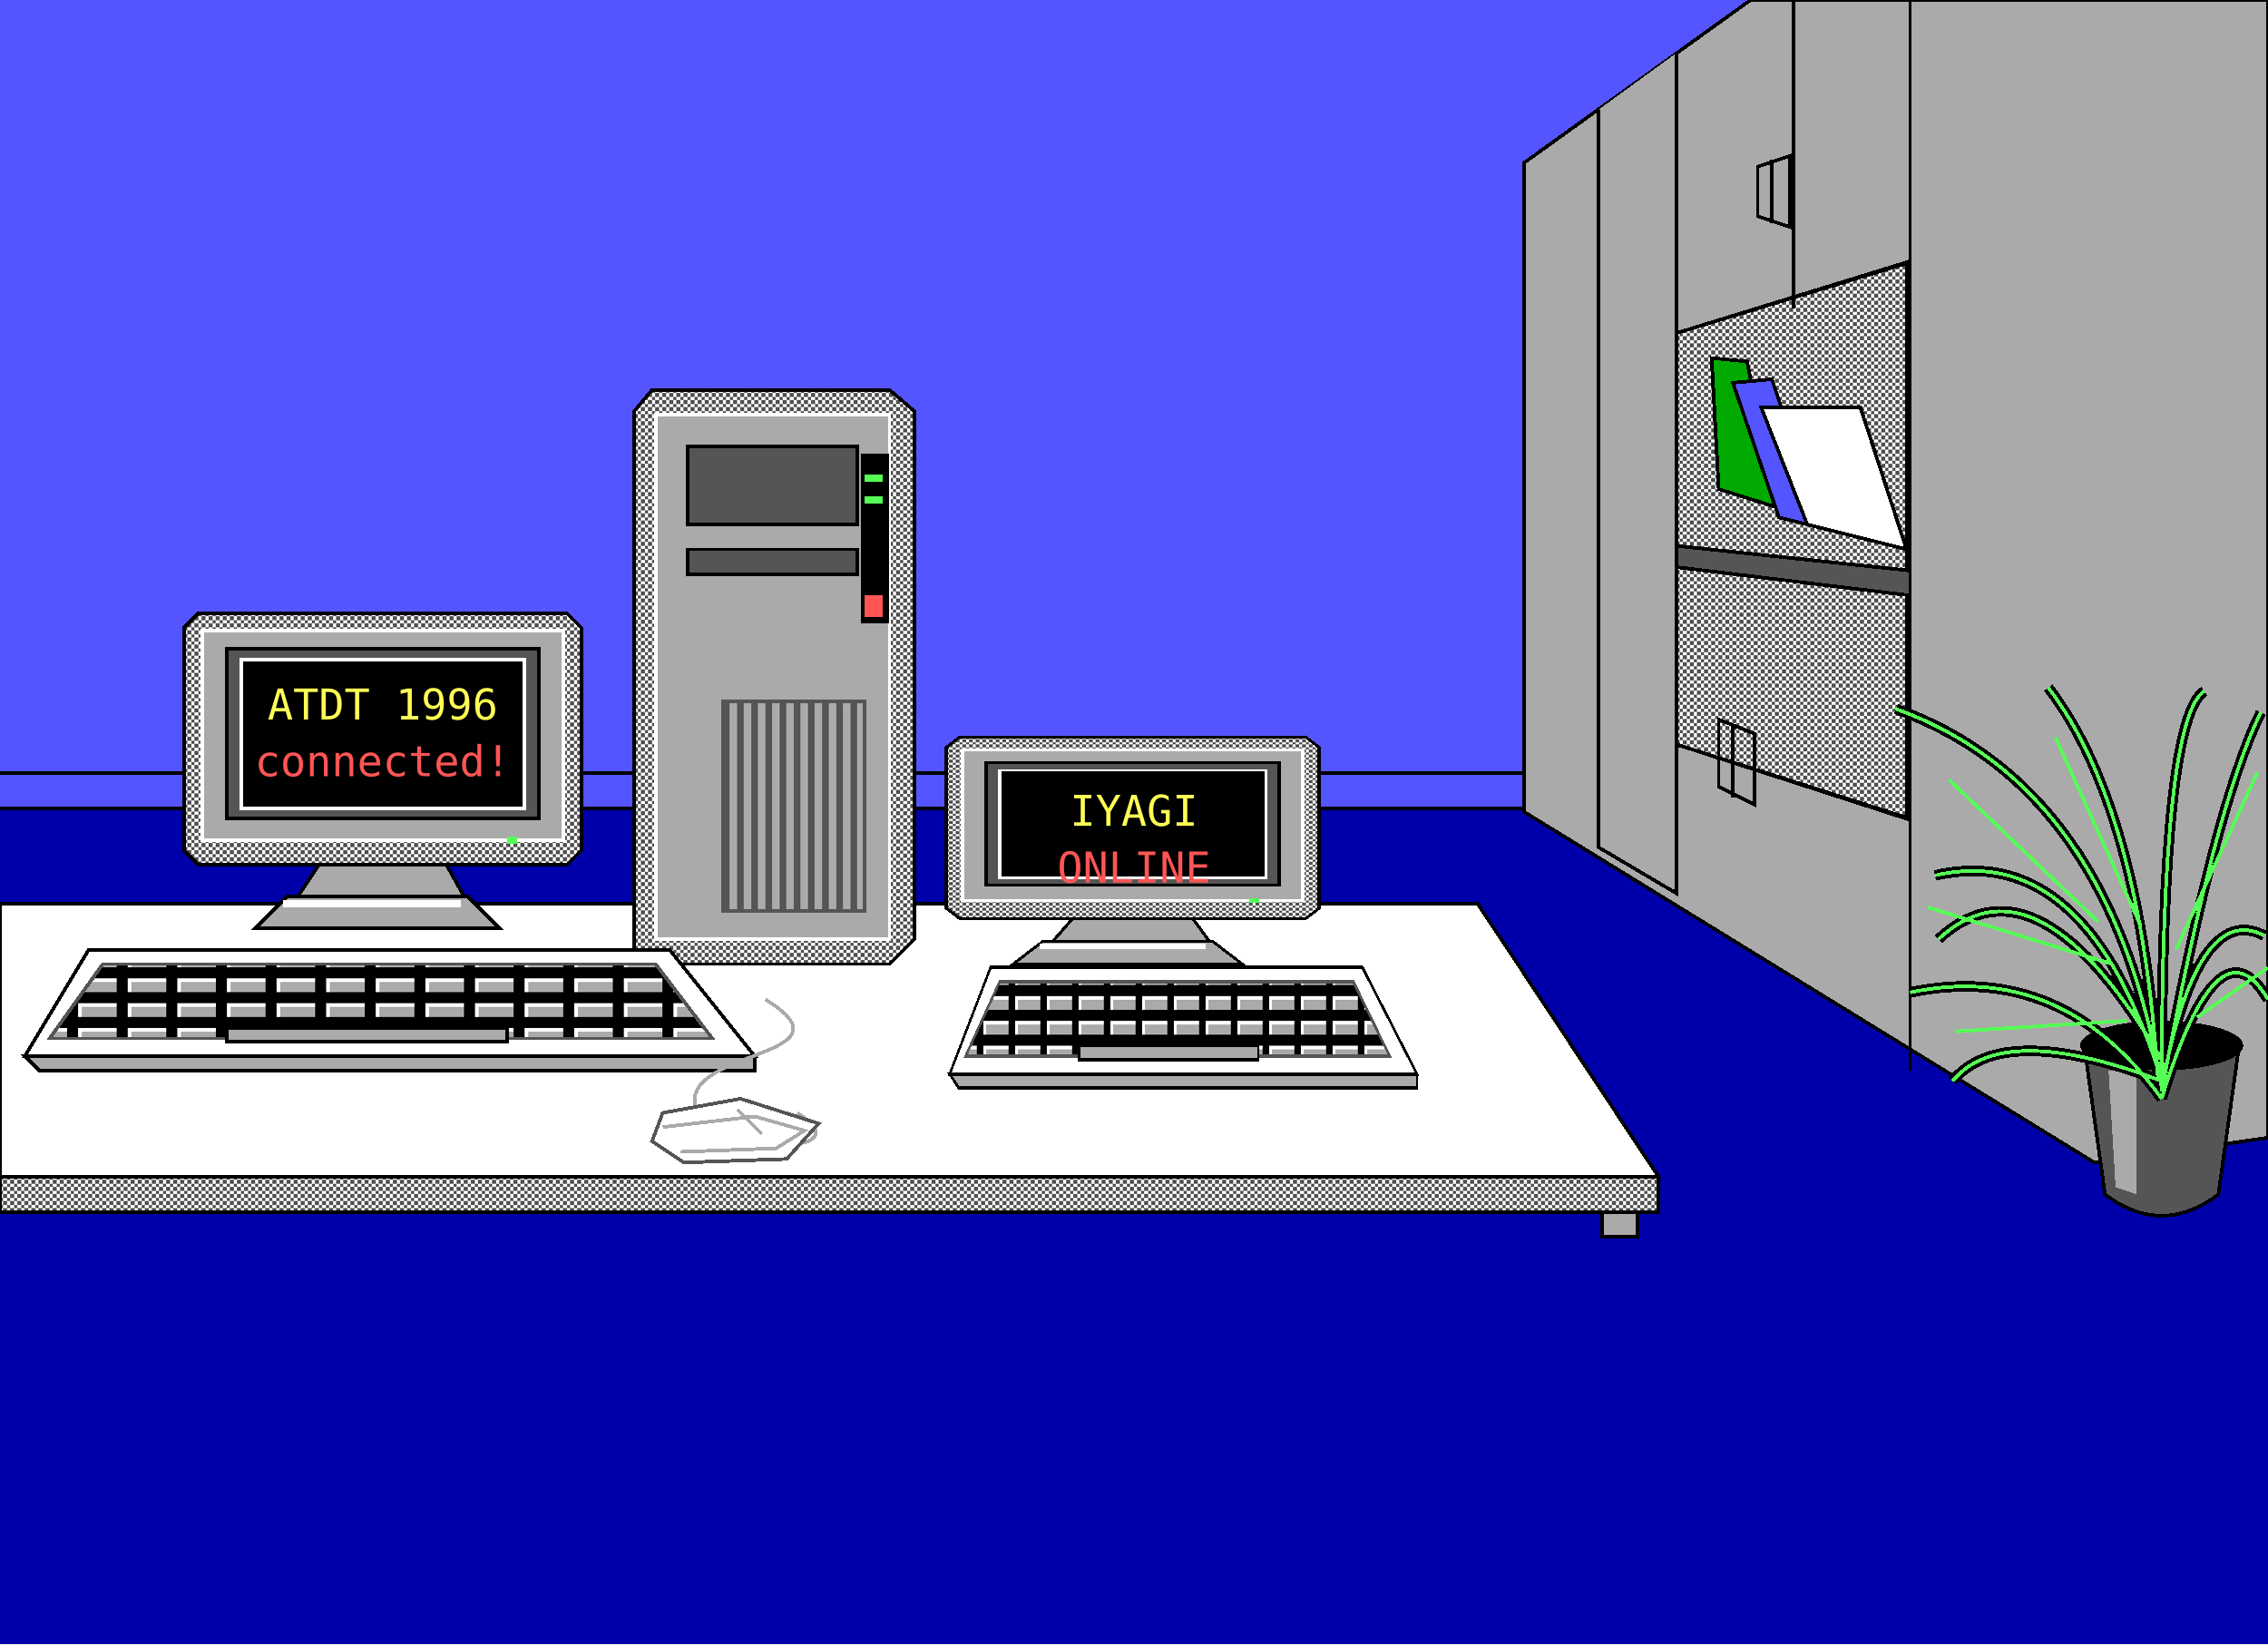
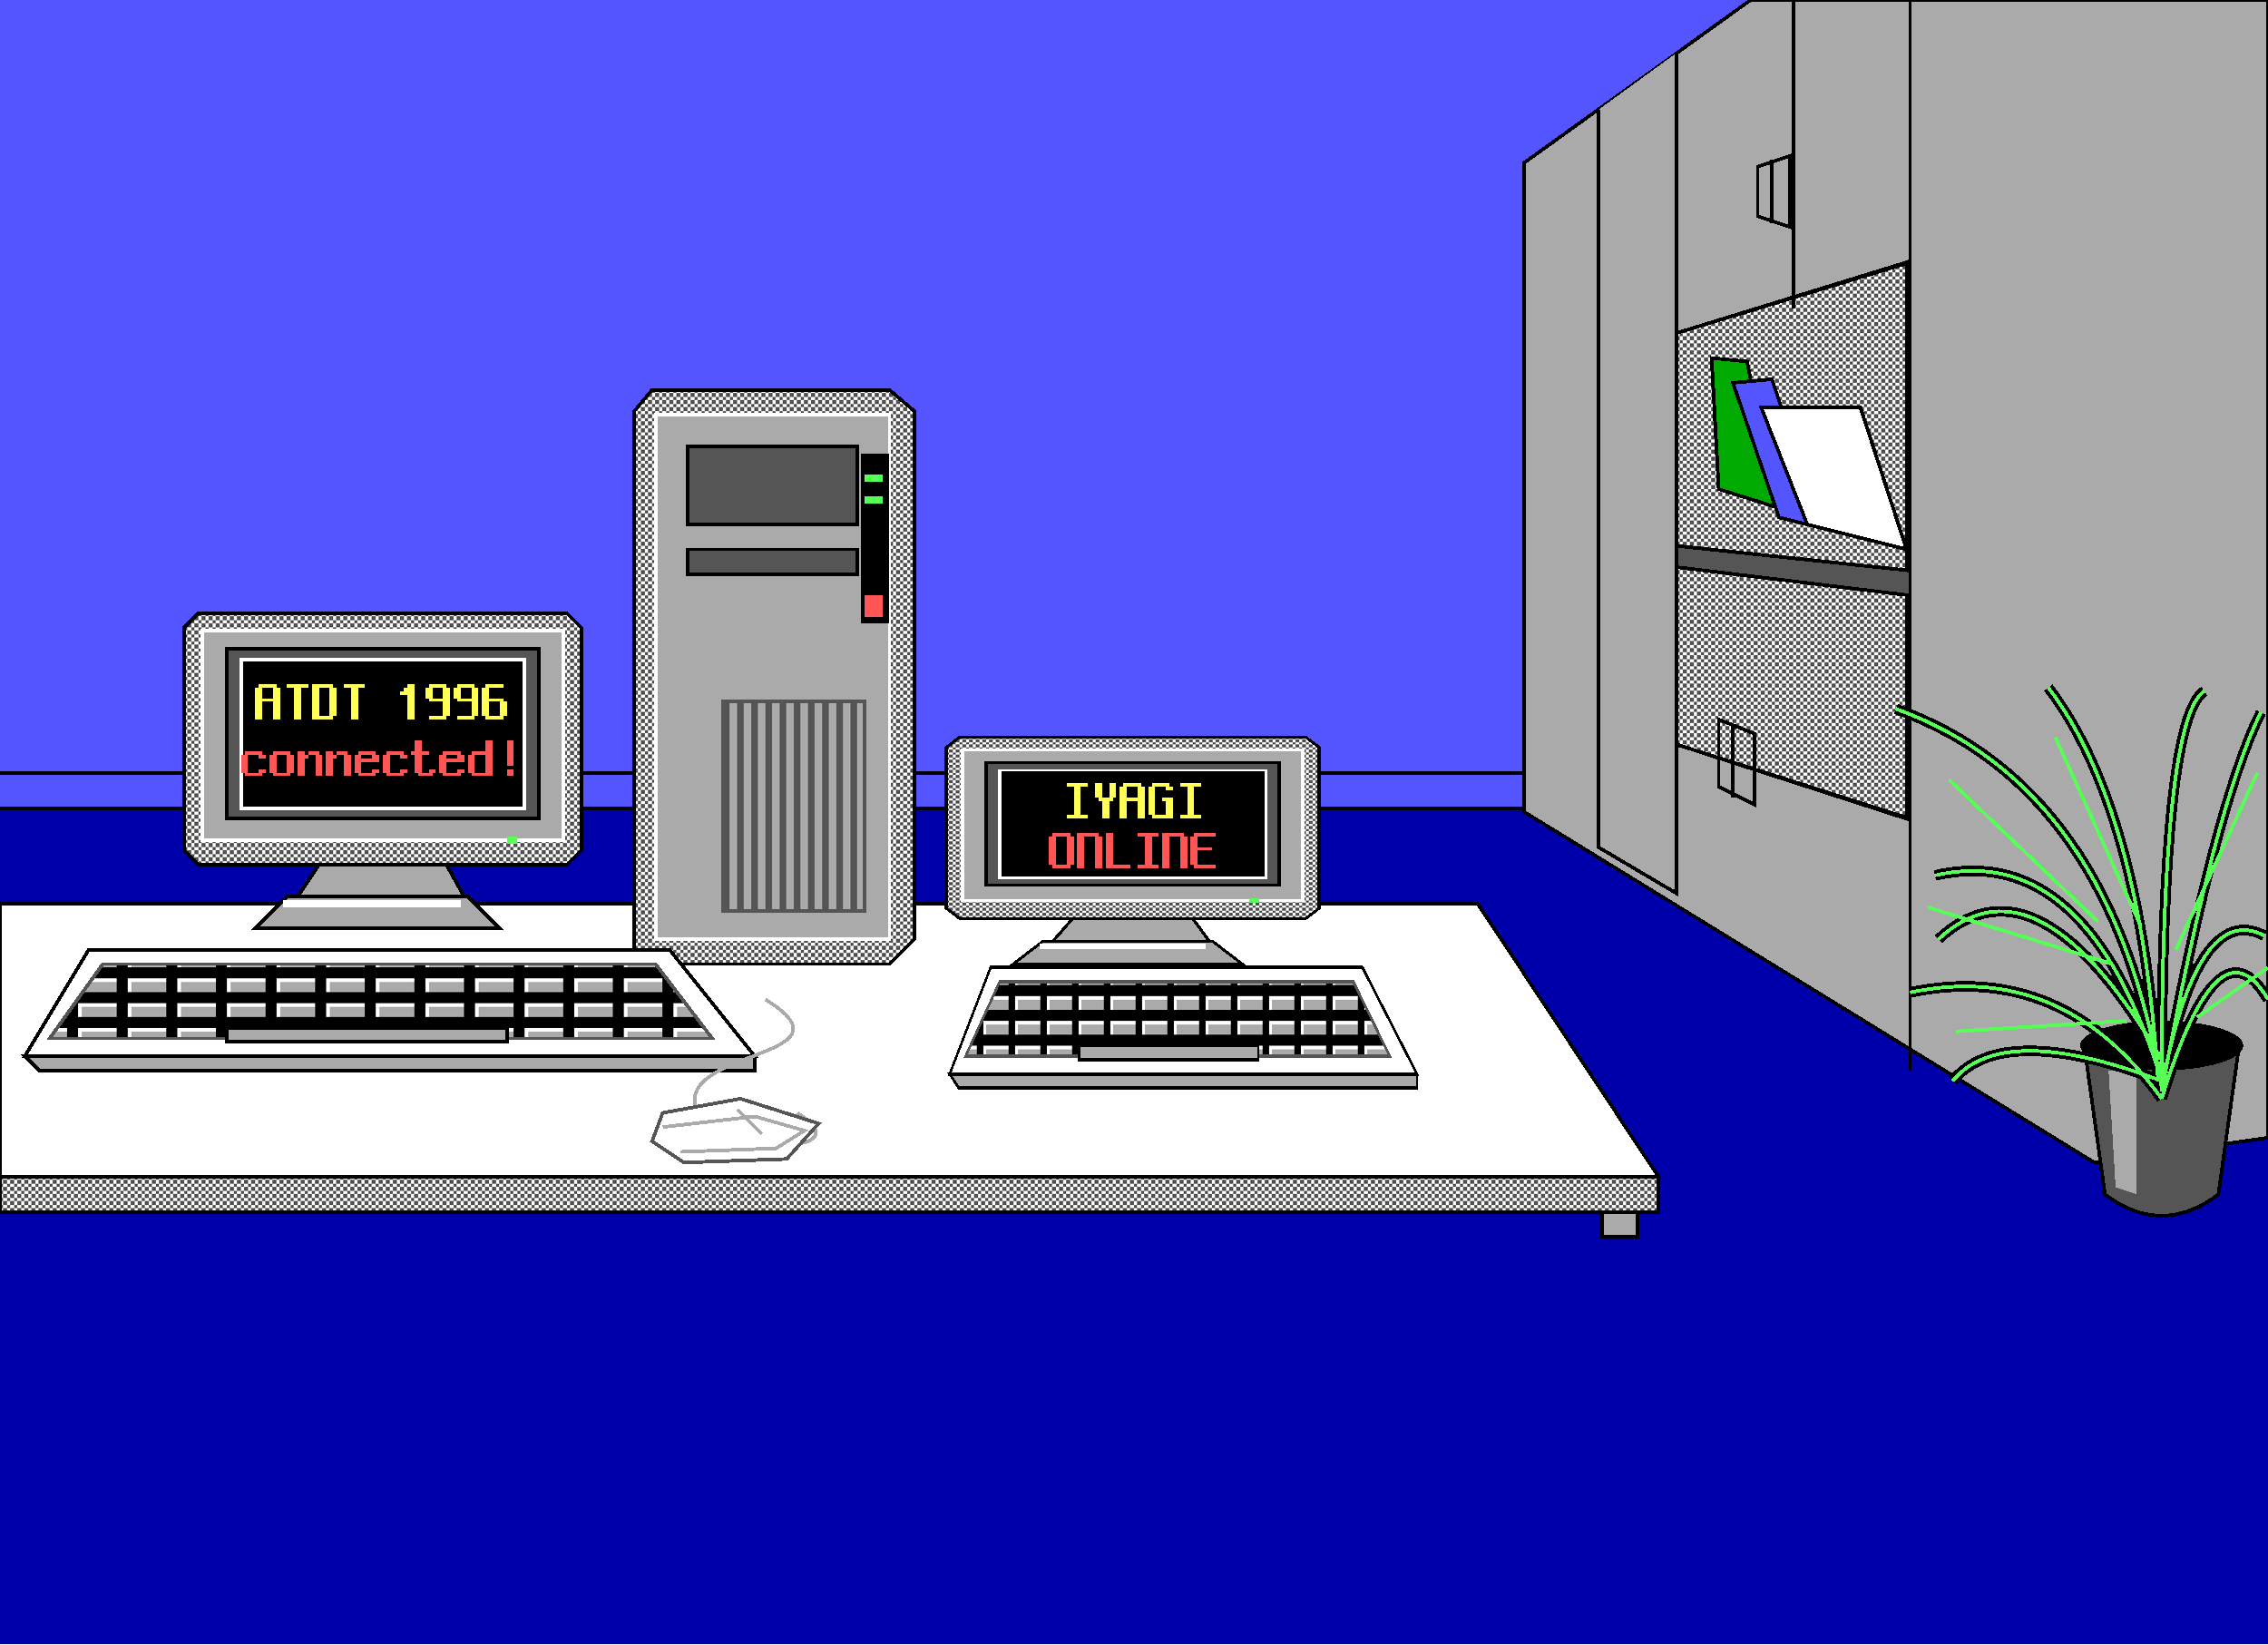
<svg xmlns="http://www.w3.org/2000/svg" width="640" height="464" viewBox="0 0 640 464" shape-rendering="crispEdges">
  <defs>
    <pattern id="dots" width="2" height="2" patternUnits="userSpaceOnUse">
      <path fill="#fff" d="M0 0h2v2H0z" />
      <path fill="#555" d="M0 0h1v1H0zM1 1h1v1H1z" />
    </pattern>
    <pattern id="vents" width="4" height="2" patternUnits="userSpaceOnUse">
      <path fill="#aaa" d="M0 0h4v2H0z" />
      <path fill="#555" d="M0 0h2v2H0z" />
    </pattern>
    <pattern id="keys" width="14" height="7" patternUnits="userSpaceOnUse">
      <path fill="#000" d="M0 0h14v7H0z" />
      <path fill="#fff" d="M1 1h11v4H1z" />
      <path fill="#aaa" d="M2 2h10v3H2z" />
    </pattern>
    <g id="keyboard">
      <path fill="#fff" stroke="#000" d="M18 0h164l24 30H0z" />
      <path fill="url(#keys)" stroke="#555" d="M22 4h156l16 21H7z" />
      <path fill="#aaa" stroke="#000" d="M0 30h206v4H4z" />
      <path fill="#aaa" stroke="#000" d="M57 22h79v4H57z" />
    </g>
    <g id="monitor">
      <path fill="url(#dots)" stroke="#000" d="M4 0h104l4 4v63l-4 4H4l-4-4V4z" />
      <path fill="#aaa" stroke="#fff" d="M5 5h102v59H5z" />
      <path fill="#555" stroke="#000" d="M12 10h88v48H12z" />
      <path fill="#000" stroke="#fff" d="M16 13h80v42H16z" />
      <path fill="#aaa" stroke="#000" d="M38 71h36l5 9H32zM29 80h51l9 9H20z" />
      <path fill="#fff" d="M28 81h50v2H28z" />
      <path fill="#55ff55" d="M91 63h3v2h-3z" />
    </g>
+     <path id="dot-0021" d="M3.0 -10.0H5.0V-3.0H3.0ZM3.0 -2.0H5.0V0.0H3.0Z" />
+     <path id="dot-0031" d="M1.0 -8.0H2.0V-9.0H3.0V-10.0H5.0V0.0H3.0V-7.0H1.0Z" />
+     <path id="dot-0036" d="M0.0 -9.0H1.0V-10.0H6.0V-9.0H2.0V-6.0H6.0V-5.0H7.0V-1.0H6.0V0.0H1.0V-1.0H0.0ZM2.0 -5.0V-1.0H5.0V-5.0Z" />
+     <path id="dot-0039" d="M0.0 -9.0H1.0V-10.0H6.0V-9.0H7.0V-1.0H6.0V0.0H1.0V-1.0H5.0V-5.0H1.0V-6.0H0.0ZM2.0 -9.0V-6.0H5.0V-9.0Z" />
+     <path id="dot-0041" d="M0.0 -9.0H1.0V-10.0H6.0V-9.0H7.0V0.0H5.0V-5.0H2.0V0.0H0.0ZM2.0 -9.0V-6.0H5.0V-9.0Z" />
+     <path id="dot-0044" d="M0.0 -10.0H6.0V-9.0H7.0V-1.0H6.0V0.0H0.0ZM2.0 -9.0V-1.0H5.0V-9.0Z" />
+     <path id="dot-0045" d="M0.0 -9.0H1.0V-10.0H7.0V-9.0H2.0V-6.0H6.0V-5.0H2.0V-1.0H7.0V0.0H1.0V-1.0H0.0Z" />
+     <path id="dot-0047" d="M0.0 -9.0H1.0V-10.0H6.0V-9.0H7.0V-8.0H5.0V-9.0H2.0V-1.0H5.0V-5.0H4.0V-6.0H7.0V0.0H1.0V-1.0H0.0Z" />
+     <path id="dot-0049" d="M1.0 -10.0H7.0V-9.0H5.0V-1.0H7.0V0.0H1.0V-1.0H3.0V-9.0H1.0Z" />
+     <path id="dot-004c" d="M0.0 -10.0H2.0V-1.0H7.0V0.0H0.0Z" />
+     <path id="dot-004e" d="M0.0 -10.0H6.0V-9.0H7.0V0.0H5.0V-9.0H2.0V0.0H0.0Z" />
+     <path id="dot-004f" d="M0.0 -9.0H1.0V-10.0H6.0V-9.0H7.0V-1.0H6.0V0.0H1.0V-1.0H0.0ZM2.0 -9.0V-1.0H5.0V-9.0Z" />
+     <path id="dot-0054" d="M1.0 -10.0H7.0V-9.0H5.0V0.0H3.0V-9.0H1.0Z" />
+     <path id="dot-0059" d="M1.0 -10.0H3.0V-6.0H5.0V-10.0H7.0V-6.0H6.0V-5.0H5.0V0.0H3.0V-5.0H2.0V-6.0H1.0Z" />
+     <path id="dot-0063" d="M0.0 -6.0H1.0V-7.0H6.0V-6.0H7.0V-5.0H5.0V-6.0H2.0V-1.0H5.0V-2.0H7.0V-1.0H6.0V0.0H1.0V-1.0H0.0Z" />
+     <path id="dot-0064" d="M0.0 -6.0H1.0V-7.0H5.0V-10.0H7.0V0.0H1.0V-1.0H0.0ZM2.0 -6.0V-1.0H5.0V-6.0Z" />
+     <path id="dot-0065" d="M0.0 -6.0H1.0V-7.0H6.0V-6.0H7.0V-4.0H2.0V-1.0H5.0V-2.0H7.0V-1.0H6.0V0.0H1.0V-1.0H0.0ZM2.0 -6.0V-5.0H5.0V-6.0Z" />
+     <path id="dot-006e" d="M0.0 -7.0H2.0V-6.0H3.0V-7.0H6.0V-6.0H7.0V0.0H5.0V-6.0H3.0V-5.0H2.0V0.0H0.0Z" />
+     <path id="dot-006f" d="M0.0 -6.0H1.0V-7.0H6.0V-6.0H7.0V-1.0H6.0V0.0H1.0V-1.0H0.0ZM2.0 -6.0V-1.0H5.0V-6.0Z" />
+     <path id="dot-0074" d="M0.0 -7.0H1.0V-10.0H3.0V-7.0H5.0V-6.0H3.0V-1.0H5.0V-2.0H7.0V-1.0H6.0V0.0H2.0V-1.0H1.0V-6.0H0.0Z" />
  </defs>
  <path fill="#55f" d="M0 0h640v464H0z" />
  <path fill="#00a" d="M0 228h640v236H0z" />
  <path fill="none" stroke="#000" d="M0 218h431M0 228h431" />
  <path fill="#aaa" stroke="#000" d="M430 46L494 0h146v321l-49 7-161-99z" />
  <path fill="url(#dots)" stroke="#000" d="M473 94l65-20v157l-65-21z" />
  <path fill="#aaa" stroke="#000" d="M451 31v208l22 13V15M506 0v87M539 0v302M473 94l66-20M473 159l66 4M473 210l66 21" />
  <path fill="#555" stroke="#000" d="M473 154l66 7v7l-66-8z" />
  <path fill="#0a0" stroke="#000" d="M485 138l-2-37 10 1 8 41z" />
  <path fill="#55f" stroke="#000" d="M502 146l-13-38 11-1 14 42z" />
  <path fill="#fff" stroke="#000" d="M510 148l-13-33h28l13 40z" />
  <path fill="none" stroke="#000" d="M496 47l9-3v20l-9-3zM500 45v18M485 203l10 4v20l-10-5zM489 205v20" />
  <path fill="#fff" stroke="#000" d="M0 255h417l51 77H0z" />
  <path fill="url(#dots)" stroke="#000" d="M0 332h468v10H0z" />
  <path fill="#aaa" stroke="#000" d="M452 342h10v7h-10z" />
  <use href="#monitor" x="52" y="173" />
-   <g font-family="monospace" font-size="12" text-anchor="middle">
-     <text x="108" y="203" fill="#ff5">ATDT 1996</text>
-     <text x="108" y="219" fill="#f55">connected!</text>
+   <g fill="#ff5" aria-label="ATDT 1996">
+     <use href="#dot-0041" x="72" y="203" />
+     <use href="#dot-0054" x="80" y="203" />
+     <use href="#dot-0044" x="88" y="203" />
+     <use href="#dot-0054" x="96" y="203" />
+     <use href="#dot-0031" x="112" y="203" />
+     <use href="#dot-0039" x="120" y="203" />
+     <use href="#dot-0039" x="128" y="203" />
+     <use href="#dot-0036" x="136" y="203" />
+   </g>
+   <g fill="#f55" aria-label="connected!">
+     <use href="#dot-0063" x="68" y="219" />
+     <use href="#dot-006f" x="76" y="219" />
+     <use href="#dot-006e" x="84" y="219" />
+     <use href="#dot-006e" x="92" y="219" />
+     <use href="#dot-0065" x="100" y="219" />
+     <use href="#dot-0063" x="108" y="219" />
+     <use href="#dot-0074" x="116" y="219" />
+     <use href="#dot-0065" x="124" y="219" />
+     <use href="#dot-0064" x="132" y="219" />
+     <use href="#dot-0021" x="140" y="219" />
  </g>
  <path fill="url(#dots)" stroke="#000" d="M184 110h67l7 6v149l-7 7h-72V116z" />
  <path fill="#aaa" stroke="#fff" d="M185 117h66v148h-66z" />
  <path fill="#555" stroke="#000" d="M194 126h48v22h-48zM194 155h48v7h-48z" />
  <path fill="url(#vents)" stroke="#555" d="M204 198h40v59h-40z" />
  <path fill="#000" d="M243 128h8v48h-8z" />
  <path fill="#55ff55" d="M244 134h5v2h-5zM244 140h5v2h-5z" />
  <path fill="#f55" d="M244 168h5v6h-5z" />
  <use href="#keyboard" x="7" y="268" />
  <g transform="translate(267 208) scale(.94 .72)">
    <use href="#monitor" />
  </g>
-   <g font-family="monospace" font-size="12" text-anchor="middle">
-     <text x="320" y="233" fill="#ff5">IYAGI</text>
-     <text x="320" y="249" fill="#f55">ONLINE</text>
+   <g fill="#ff5" aria-label="IYAGI">
+     <use href="#dot-0049" x="300" y="231" />
+     <use href="#dot-0059" x="308" y="231" />
+     <use href="#dot-0041" x="316" y="231" />
+     <use href="#dot-0047" x="324" y="231" />
+     <use href="#dot-0049" x="332" y="231" />
+   </g>
+   <g fill="#f55" aria-label="ONLINE">
+     <use href="#dot-004f" x="296" y="245" />
+     <use href="#dot-004e" x="304" y="245" />
+     <use href="#dot-004c" x="312" y="245" />
+     <use href="#dot-0049" x="320" y="245" />
+     <use href="#dot-004e" x="328" y="245" />
+     <use href="#dot-0045" x="336" y="245" />
  </g>
  <use href="#keyboard" transform="translate(268 273) scale(.64 1)" />
  <path fill="none" stroke="#aaa" d="M216 282c26 16-21 14-20 29s50 16 29 3" />
  <path fill="#fff" stroke="#555" d="M187 314l22-4 22 7-9 10-29 1-9-6z" />
  <path fill="none" stroke="#aaa" d="M187 318l26-3 14 4-8 5-27 1M208 313l7 7" />
  <path fill="#555" stroke="#000" d="M588 294h44l-6 43q-16 12-32 0z" />
  <path fill="#aaa" d="M595 302h8v35l-6-2z" />
  <ellipse cx="610" cy="295" rx="23" ry="7" fill="#000" />
  <g fill="none" stroke="#000" stroke-width="3">
    <path d="M610 307q-14-85-75-107M610 305q-21-68-64-58M610 308q15-81 28-107M609 305q-5-77-31-111M610 310q-28-39-71-30M610 307q10-53 29-43M610 299q-35-60-63-34M610 306q0-103 12-111M610 305q-45-17-59 0M610 310q16-52 30-28" />
  </g>
  <g fill="none" stroke="#55ff55">
    <path d="M610 307q-14-85-75-107M610 305q-21-68-64-58M610 308q15-81 28-107M609 305q-5-77-31-111M610 310q-28-39-71-30M610 307q10-53 29-43M610 299q-35-60-63-34M610 306q0-103 12-111M610 305q-45-17-59 0M610 310q16-52 30-28M592 260l-42-40M596 272l-52-16M604 261l-24-53M614 268l23-50M600 288l-48 3M620 287l20-14" />
  </g>
</svg>
